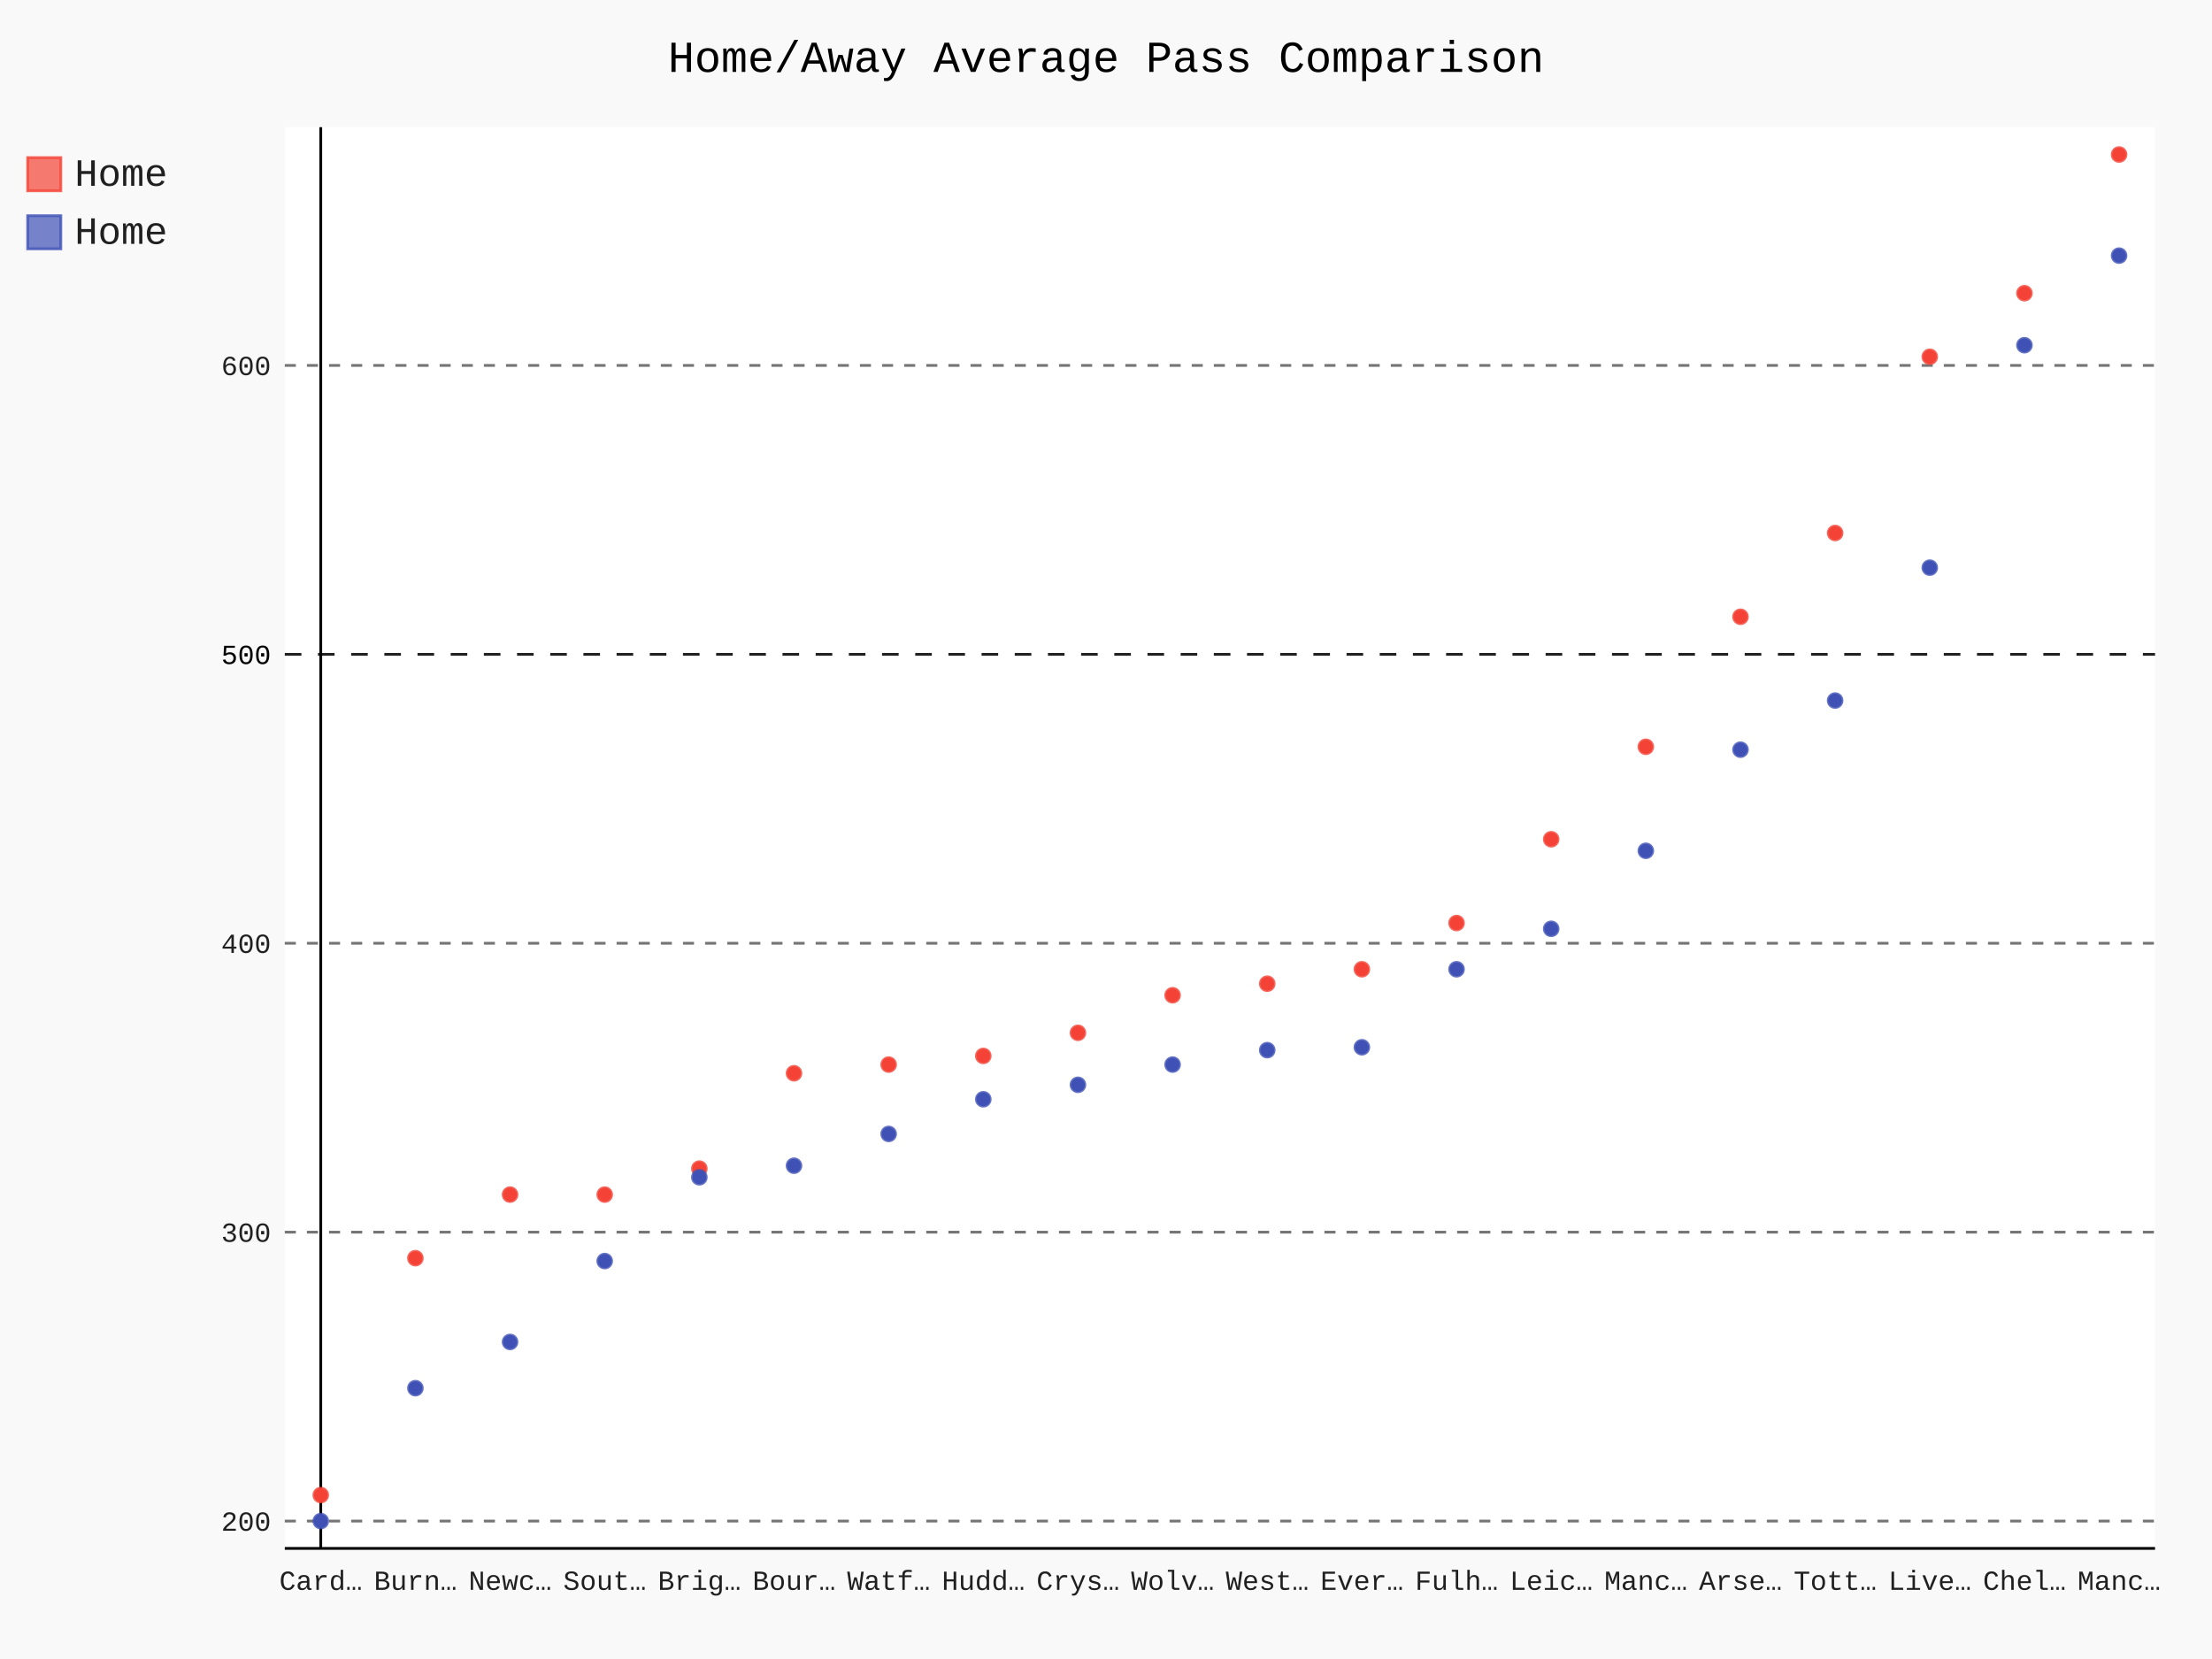
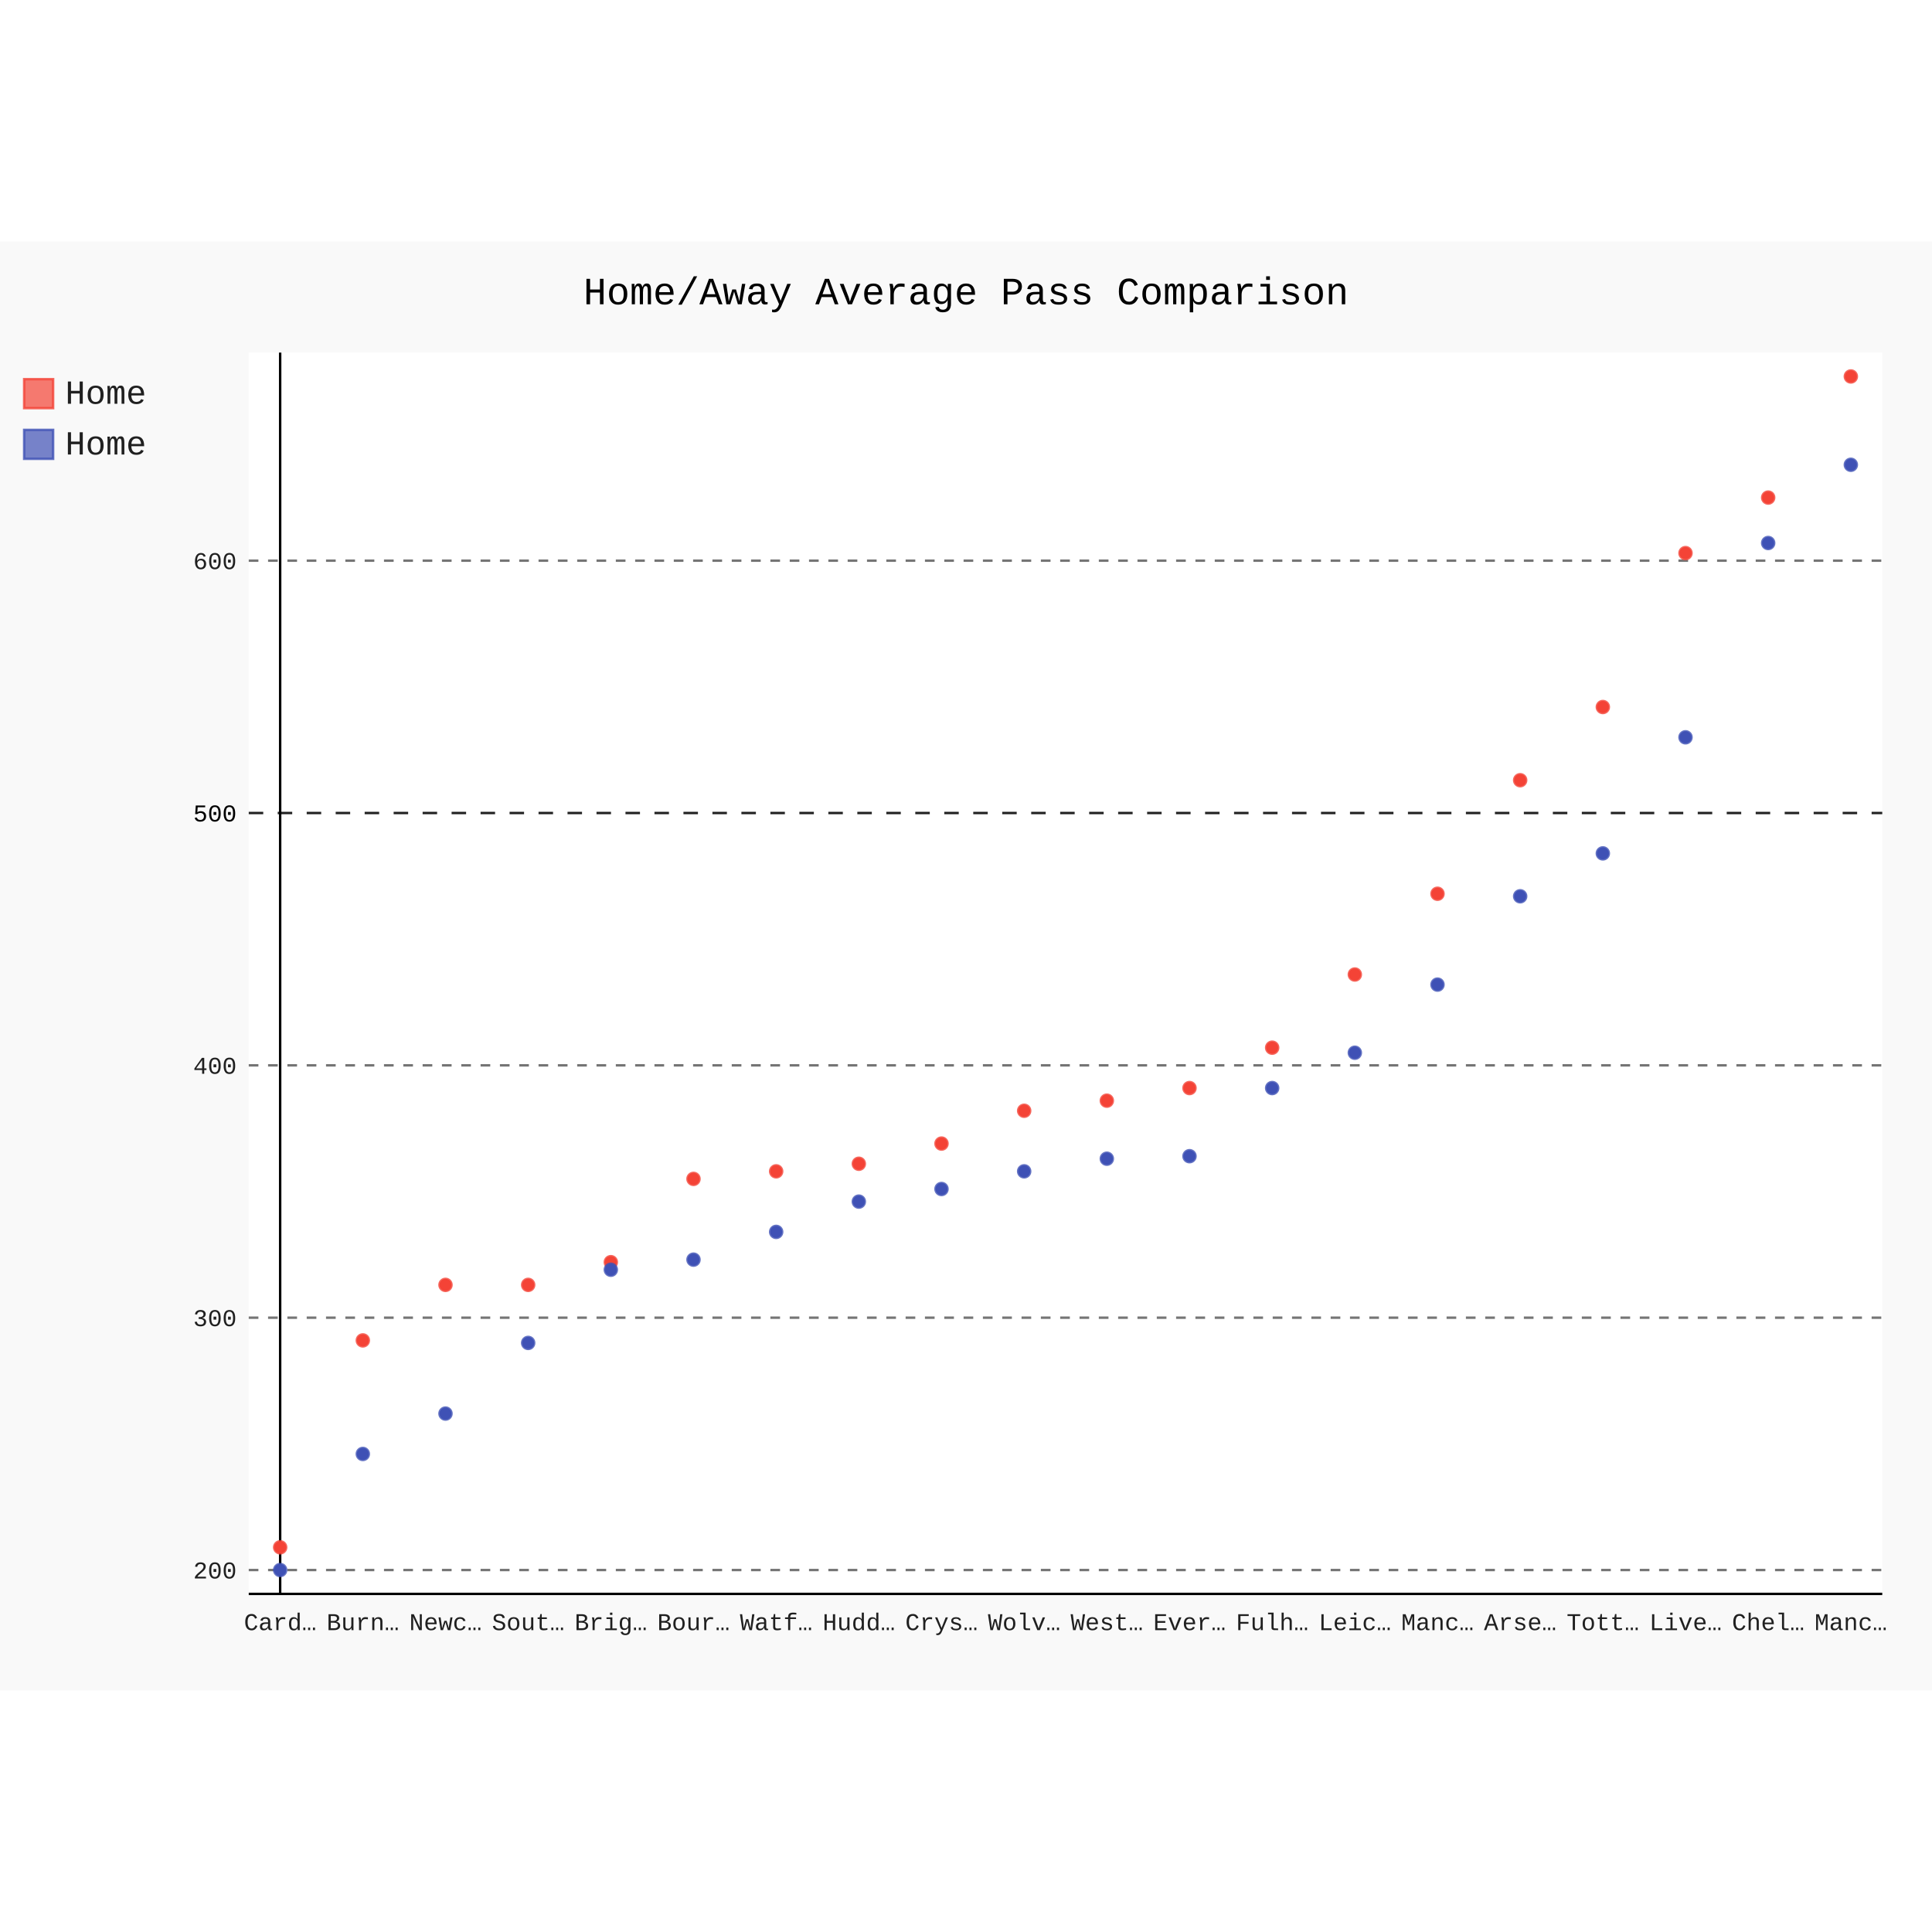
- <svg xmlns="http://www.w3.org/2000/svg" class="pygal-chart" id="chart-2c36a084-7618-4edd-9829-4f062c53000c" viewBox="0 0 800 600">
+ <svg xmlns="http://www.w3.org/2000/svg" class="pygal-chart" id="chart-2c36a084-7618-4edd-9829-4f062c53000c" viewBox="0 0 800 600" width="800" height="800">
  <defs>
    <style type="text/css">#chart-2c36a084-7618-4edd-9829-4f062c53000c{-webkit-user-select:none;-webkit-font-smoothing:antialiased;font-family:Consolas,"Liberation Mono",Menlo,Courier,monospace}#chart-2c36a084-7618-4edd-9829-4f062c53000c .title{font-family:Consolas,"Liberation Mono",Menlo,Courier,monospace;font-size:16px}#chart-2c36a084-7618-4edd-9829-4f062c53000c .legends .legend text{font-family:Consolas,"Liberation Mono",Menlo,Courier,monospace;font-size:14px}#chart-2c36a084-7618-4edd-9829-4f062c53000c .axis text{font-family:Consolas,"Liberation Mono",Menlo,Courier,monospace;font-size:10px}#chart-2c36a084-7618-4edd-9829-4f062c53000c .axis text.major{font-family:Consolas,"Liberation Mono",Menlo,Courier,monospace;font-size:10px}#chart-2c36a084-7618-4edd-9829-4f062c53000c .text-overlay text.value{font-family:Consolas,"Liberation Mono",Menlo,Courier,monospace;font-size:16px}#chart-2c36a084-7618-4edd-9829-4f062c53000c .text-overlay text.label{font-family:Consolas,"Liberation Mono",Menlo,Courier,monospace;font-size:10px}#chart-2c36a084-7618-4edd-9829-4f062c53000c .tooltip{font-family:Consolas,"Liberation Mono",Menlo,Courier,monospace;font-size:14px}#chart-2c36a084-7618-4edd-9829-4f062c53000c text.no_data{font-family:Consolas,"Liberation Mono",Menlo,Courier,monospace;font-size:64px}
#chart-2c36a084-7618-4edd-9829-4f062c53000c{background-color:rgba(249,249,249,1)}#chart-2c36a084-7618-4edd-9829-4f062c53000c path,#chart-2c36a084-7618-4edd-9829-4f062c53000c line,#chart-2c36a084-7618-4edd-9829-4f062c53000c rect,#chart-2c36a084-7618-4edd-9829-4f062c53000c circle{-webkit-transition:150ms;-moz-transition:150ms;transition:150ms}#chart-2c36a084-7618-4edd-9829-4f062c53000c .graph &gt; .background{fill:rgba(249,249,249,1)}#chart-2c36a084-7618-4edd-9829-4f062c53000c .plot &gt; .background{fill:rgba(255,255,255,1)}#chart-2c36a084-7618-4edd-9829-4f062c53000c .graph{fill:rgba(0,0,0,.87)}#chart-2c36a084-7618-4edd-9829-4f062c53000c text.no_data{fill:rgba(0,0,0,1)}#chart-2c36a084-7618-4edd-9829-4f062c53000c .title{fill:rgba(0,0,0,1)}#chart-2c36a084-7618-4edd-9829-4f062c53000c .legends .legend text{fill:rgba(0,0,0,.87)}#chart-2c36a084-7618-4edd-9829-4f062c53000c .legends .legend:hover text{fill:rgba(0,0,0,1)}#chart-2c36a084-7618-4edd-9829-4f062c53000c .axis .line{stroke:rgba(0,0,0,1)}#chart-2c36a084-7618-4edd-9829-4f062c53000c .axis .guide.line{stroke:rgba(0,0,0,.54)}#chart-2c36a084-7618-4edd-9829-4f062c53000c .axis .major.line{stroke:rgba(0,0,0,.87)}#chart-2c36a084-7618-4edd-9829-4f062c53000c .axis text.major{fill:rgba(0,0,0,1)}#chart-2c36a084-7618-4edd-9829-4f062c53000c .axis.y .guides:hover .guide.line,#chart-2c36a084-7618-4edd-9829-4f062c53000c .line-graph .axis.x .guides:hover .guide.line,#chart-2c36a084-7618-4edd-9829-4f062c53000c .stackedline-graph .axis.x .guides:hover .guide.line,#chart-2c36a084-7618-4edd-9829-4f062c53000c .xy-graph .axis.x .guides:hover .guide.line{stroke:rgba(0,0,0,1)}#chart-2c36a084-7618-4edd-9829-4f062c53000c .axis .guides:hover text{fill:rgba(0,0,0,1)}#chart-2c36a084-7618-4edd-9829-4f062c53000c .reactive{fill-opacity:.7;stroke-opacity:.8}#chart-2c36a084-7618-4edd-9829-4f062c53000c .ci{stroke:rgba(0,0,0,.87)}#chart-2c36a084-7618-4edd-9829-4f062c53000c .reactive.active,#chart-2c36a084-7618-4edd-9829-4f062c53000c .active .reactive{fill-opacity:.8;stroke-opacity:.9;stroke-width:4}#chart-2c36a084-7618-4edd-9829-4f062c53000c .ci .reactive.active{stroke-width:1.5}#chart-2c36a084-7618-4edd-9829-4f062c53000c .series text{fill:rgba(0,0,0,1)}#chart-2c36a084-7618-4edd-9829-4f062c53000c .tooltip rect{fill:rgba(255,255,255,1);stroke:rgba(0,0,0,1);-webkit-transition:opacity 150ms;-moz-transition:opacity 150ms;transition:opacity 150ms}#chart-2c36a084-7618-4edd-9829-4f062c53000c .tooltip .label{fill:rgba(0,0,0,.87)}#chart-2c36a084-7618-4edd-9829-4f062c53000c .tooltip .label{fill:rgba(0,0,0,.87)}#chart-2c36a084-7618-4edd-9829-4f062c53000c .tooltip .legend{font-size:.8em;fill:rgba(0,0,0,.54)}#chart-2c36a084-7618-4edd-9829-4f062c53000c .tooltip .x_label{font-size:.6em;fill:rgba(0,0,0,1)}#chart-2c36a084-7618-4edd-9829-4f062c53000c .tooltip .xlink{font-size:.5em;text-decoration:underline}#chart-2c36a084-7618-4edd-9829-4f062c53000c .tooltip .value{font-size:1.5em}#chart-2c36a084-7618-4edd-9829-4f062c53000c .bound{font-size:.5em}#chart-2c36a084-7618-4edd-9829-4f062c53000c .max-value{font-size:.75em;fill:rgba(0,0,0,.54)}#chart-2c36a084-7618-4edd-9829-4f062c53000c .map-element{fill:rgba(255,255,255,1);stroke:rgba(0,0,0,.54) !important}#chart-2c36a084-7618-4edd-9829-4f062c53000c .map-element .reactive{fill-opacity:inherit;stroke-opacity:inherit}#chart-2c36a084-7618-4edd-9829-4f062c53000c .color-0,#chart-2c36a084-7618-4edd-9829-4f062c53000c .color-0 a:visited{stroke:#F44336;fill:#F44336}#chart-2c36a084-7618-4edd-9829-4f062c53000c .color-1,#chart-2c36a084-7618-4edd-9829-4f062c53000c .color-1 a:visited{stroke:#3F51B5;fill:#3F51B5}#chart-2c36a084-7618-4edd-9829-4f062c53000c .text-overlay .color-0 text{fill:black}#chart-2c36a084-7618-4edd-9829-4f062c53000c .text-overlay .color-1 text{fill:black}
#chart-2c36a084-7618-4edd-9829-4f062c53000c text.no_data{text-anchor:middle}#chart-2c36a084-7618-4edd-9829-4f062c53000c .guide.line{fill:none}#chart-2c36a084-7618-4edd-9829-4f062c53000c .centered{text-anchor:middle}#chart-2c36a084-7618-4edd-9829-4f062c53000c .title{text-anchor:middle}#chart-2c36a084-7618-4edd-9829-4f062c53000c .legends .legend text{fill-opacity:1}#chart-2c36a084-7618-4edd-9829-4f062c53000c .axis.x text{text-anchor:middle}#chart-2c36a084-7618-4edd-9829-4f062c53000c .axis.x:not(.web) text[transform]{text-anchor:start}#chart-2c36a084-7618-4edd-9829-4f062c53000c .axis.x:not(.web) text[transform].backwards{text-anchor:end}#chart-2c36a084-7618-4edd-9829-4f062c53000c .axis.y text{text-anchor:end}#chart-2c36a084-7618-4edd-9829-4f062c53000c .axis.y text[transform].backwards{text-anchor:start}#chart-2c36a084-7618-4edd-9829-4f062c53000c .axis.y2 text{text-anchor:start}#chart-2c36a084-7618-4edd-9829-4f062c53000c .axis.y2 text[transform].backwards{text-anchor:end}#chart-2c36a084-7618-4edd-9829-4f062c53000c .axis .guide.line{stroke-dasharray:4,4}#chart-2c36a084-7618-4edd-9829-4f062c53000c .axis .major.guide.line{stroke-dasharray:6,6}#chart-2c36a084-7618-4edd-9829-4f062c53000c .horizontal .axis.y .guide.line,#chart-2c36a084-7618-4edd-9829-4f062c53000c .horizontal .axis.y2 .guide.line,#chart-2c36a084-7618-4edd-9829-4f062c53000c .vertical .axis.x .guide.line{opacity:0}#chart-2c36a084-7618-4edd-9829-4f062c53000c .horizontal .axis.always_show .guide.line,#chart-2c36a084-7618-4edd-9829-4f062c53000c .vertical .axis.always_show .guide.line{opacity:1 !important}#chart-2c36a084-7618-4edd-9829-4f062c53000c .axis.y .guides:hover .guide.line,#chart-2c36a084-7618-4edd-9829-4f062c53000c .axis.y2 .guides:hover .guide.line,#chart-2c36a084-7618-4edd-9829-4f062c53000c .axis.x .guides:hover .guide.line{opacity:1}#chart-2c36a084-7618-4edd-9829-4f062c53000c .axis .guides:hover text{opacity:1}#chart-2c36a084-7618-4edd-9829-4f062c53000c .nofill{fill:none}#chart-2c36a084-7618-4edd-9829-4f062c53000c .subtle-fill{fill-opacity:.2}#chart-2c36a084-7618-4edd-9829-4f062c53000c .dot{stroke-width:1px;fill-opacity:1}#chart-2c36a084-7618-4edd-9829-4f062c53000c .dot.active{stroke-width:5px}#chart-2c36a084-7618-4edd-9829-4f062c53000c .dot.negative{fill:transparent}#chart-2c36a084-7618-4edd-9829-4f062c53000c text,#chart-2c36a084-7618-4edd-9829-4f062c53000c tspan{stroke:none !important}#chart-2c36a084-7618-4edd-9829-4f062c53000c .series text.active{opacity:1}#chart-2c36a084-7618-4edd-9829-4f062c53000c .tooltip rect{fill-opacity:.95;stroke-width:.5}#chart-2c36a084-7618-4edd-9829-4f062c53000c .tooltip text{fill-opacity:1}#chart-2c36a084-7618-4edd-9829-4f062c53000c .showable{visibility:hidden}#chart-2c36a084-7618-4edd-9829-4f062c53000c .showable.shown{visibility:visible}#chart-2c36a084-7618-4edd-9829-4f062c53000c .gauge-background{fill:rgba(229,229,229,1);stroke:none}#chart-2c36a084-7618-4edd-9829-4f062c53000c .bg-lines{stroke:rgba(249,249,249,1);stroke-width:2px}</style>
  </defs>
  <g class="graph line-graph vertical">
    <rect class="background" height="600" width="800" x="0" y="0" />
    <g class="plot" transform="translate(103, 46)">
      <rect class="background" height="514" width="676.4" x="0" y="0" />
      <g class="axis y always_show">
        <path class="line" d="M0 514 h676.4" />
        <g class="guides">
          <path class="guide line" d="M0 504.115 h676.4" />
          <text class="" x="-5" y="507.615">200</text>
        </g>
        <g class="guides">
          <path class="guide line" d="M0 399.627 h676.4" />
          <text class="" x="-5" y="403.127">300</text>
        </g>
        <g class="guides">
          <path class="guide line" d="M0 295.138 h676.4" />
          <text class="" x="-5" y="298.638">400</text>
        </g>
        <g class="guides">
          <path class="major guide line" d="M0 190.65 h676.4" />
          <text class="major" x="-5" y="194.15">500</text>
        </g>
        <g class="guides">
          <path class="guide line" d="M0 86.161 h676.4" />
          <text class="" x="-5" y="89.661">600</text>
        </g>
      </g>
      <g class="axis x">
        <g class="guides">
          <path class="line" d="M13.008 0 v514" />
          <text class="" x="13.008" y="529.0">Card…</text>
        </g>
        <g class="guides">
          <path class="guide line" d="M47.238 0 v514" />
          <text class="" x="47.238" y="529.0">Burn…</text>
        </g>
        <g class="guides">
          <path class="guide line" d="M81.469 0 v514" />
          <text class="" x="81.469" y="529.0">Newc…</text>
        </g>
        <g class="guides">
          <path class="guide line" d="M115.7 0 v514" />
          <text class="" x="115.7" y="529.0">Sout…</text>
        </g>
        <g class="guides">
          <path class="guide line" d="M149.931 0 v514" />
          <text class="" x="149.931" y="529.0">Brig…</text>
        </g>
        <g class="guides">
          <path class="guide line" d="M184.162 0 v514" />
          <text class="" x="184.162" y="529.0">Bour…</text>
        </g>
        <g class="guides">
          <path class="guide line" d="M218.392 0 v514" />
          <text class="" x="218.392" y="529.0">Watf…</text>
        </g>
        <g class="guides">
          <path class="guide line" d="M252.623 0 v514" />
          <text class="" x="252.623" y="529.0">Hudd…</text>
        </g>
        <g class="guides">
          <path class="guide line" d="M286.854 0 v514" />
          <text class="" x="286.854" y="529.0">Crys…</text>
        </g>
        <g class="guides">
          <path class="guide line" d="M321.085 0 v514" />
          <text class="" x="321.085" y="529.0">Wolv…</text>
        </g>
        <g class="guides">
          <path class="guide line" d="M355.315 0 v514" />
          <text class="" x="355.315" y="529.0">West…</text>
        </g>
        <g class="guides">
          <path class="guide line" d="M389.546 0 v514" />
          <text class="" x="389.546" y="529.0">Ever…</text>
        </g>
        <g class="guides">
          <path class="guide line" d="M423.777 0 v514" />
          <text class="" x="423.777" y="529.0">Fulh…</text>
        </g>
        <g class="guides">
          <path class="guide line" d="M458.008 0 v514" />
          <text class="" x="458.008" y="529.0">Leic…</text>
        </g>
        <g class="guides">
          <path class="guide line" d="M492.238 0 v514" />
          <text class="" x="492.238" y="529.0">Manc…</text>
        </g>
        <g class="guides">
          <path class="guide line" d="M526.469 0 v514" />
          <text class="" x="526.469" y="529.0">Arse…</text>
        </g>
        <g class="guides">
          <path class="guide line" d="M560.7 0 v514" />
          <text class="" x="560.7" y="529.0">Tott…</text>
        </g>
        <g class="guides">
          <path class="guide line" d="M594.931 0 v514" />
          <text class="" x="594.931" y="529.0">Live…</text>
        </g>
        <g class="guides">
          <path class="guide line" d="M629.162 0 v514" />
          <text class="" x="629.162" y="529.0">Chel…</text>
        </g>
        <g class="guides">
          <path class="guide line" d="M663.392 0 v514" />
          <text class="" x="663.392" y="529.0">Manc…</text>
        </g>
      </g>
      <g class="series serie-0 color-0" />
      <g class="series serie-1 color-1" />
    </g>
    <g class="titles">
      <text class="title plot_title" x="400.0" y="26">Home/Away Average Pass Comparison</text>
    </g>
    <g class="plot overlay" transform="translate(103, 46)">
      <g class="series serie-0 color-0">
        <g class="dots">
          <circle class="dot reactive tooltip-trigger" cx="13.008" cy="494.711" r="2.5" />
        </g>
        <g class="dots">
          <circle class="dot reactive tooltip-trigger" cx="47.238" cy="409.031" r="2.5" />
        </g>
        <g class="dots">
          <circle class="dot reactive tooltip-trigger" cx="81.469" cy="386.043" r="2.5" />
        </g>
        <g class="dots">
          <circle class="dot reactive tooltip-trigger" cx="115.7" cy="386.043" r="2.5" />
        </g>
        <g class="dots">
          <circle class="dot reactive tooltip-trigger" cx="149.931" cy="376.639" r="2.5" />
        </g>
        <g class="dots">
          <circle class="dot reactive tooltip-trigger" cx="184.162" cy="342.158" r="2.5" />
        </g>
        <g class="dots">
          <circle class="dot reactive tooltip-trigger" cx="218.392" cy="339.023" r="2.5" />
        </g>
        <g class="dots">
          <circle class="dot reactive tooltip-trigger" cx="252.623" cy="335.889" r="2.5" />
        </g>
        <g class="dots">
          <circle class="dot reactive tooltip-trigger" cx="286.854" cy="327.53" r="2.5" />
        </g>
        <g class="dots">
          <circle class="dot reactive tooltip-trigger" cx="321.085" cy="313.946" r="2.5" />
        </g>
        <g class="dots">
          <circle class="dot reactive tooltip-trigger" cx="355.315" cy="309.767" r="2.5" />
        </g>
        <g class="dots">
          <circle class="dot reactive tooltip-trigger" cx="389.546" cy="304.542" r="2.5" />
        </g>
        <g class="dots">
          <circle class="dot reactive tooltip-trigger" cx="423.777" cy="287.824" r="2.5" />
        </g>
        <g class="dots">
          <circle class="dot reactive tooltip-trigger" cx="458.008" cy="257.522" r="2.5" />
        </g>
        <g class="dots">
          <circle class="dot reactive tooltip-trigger" cx="492.238" cy="224.086" r="2.5" />
        </g>
        <g class="dots">
          <circle class="dot reactive tooltip-trigger" cx="526.469" cy="177.066" r="2.5" />
        </g>
        <g class="dots">
          <circle class="dot reactive tooltip-trigger" cx="560.7" cy="146.765" r="2.5" />
        </g>
        <g class="dots">
          <circle class="dot reactive tooltip-trigger" cx="594.931" cy="83.027" r="2.5" />
        </g>
        <g class="dots">
          <circle class="dot reactive tooltip-trigger" cx="629.162" cy="60.039" r="2.5" />
        </g>
        <g class="dots">
          <circle class="dot reactive tooltip-trigger" cx="663.392" cy="9.885" r="2.5" />
        </g>
      </g>
      <g class="series serie-1 color-1">
        <g class="dots">
          <circle class="dot reactive tooltip-trigger" cx="13.008" cy="504.115" r="2.5" />
        </g>
        <g class="dots">
          <circle class="dot reactive tooltip-trigger" cx="47.238" cy="456.051" r="2.5" />
        </g>
        <g class="dots">
          <circle class="dot reactive tooltip-trigger" cx="81.469" cy="439.332" r="2.5" />
        </g>
        <g class="dots">
          <circle class="dot reactive tooltip-trigger" cx="115.7" cy="410.076" r="2.5" />
        </g>
        <g class="dots">
          <circle class="dot reactive tooltip-trigger" cx="149.931" cy="379.774" r="2.5" />
        </g>
        <g class="dots">
          <circle class="dot reactive tooltip-trigger" cx="184.162" cy="375.594" r="2.5" />
        </g>
        <g class="dots">
          <circle class="dot reactive tooltip-trigger" cx="218.392" cy="364.101" r="2.5" />
        </g>
        <g class="dots">
          <circle class="dot reactive tooltip-trigger" cx="252.623" cy="351.562" r="2.5" />
        </g>
        <g class="dots">
          <circle class="dot reactive tooltip-trigger" cx="286.854" cy="346.338" r="2.5" />
        </g>
        <g class="dots">
          <circle class="dot reactive tooltip-trigger" cx="321.085" cy="339.023" r="2.5" />
        </g>
        <g class="dots">
          <circle class="dot reactive tooltip-trigger" cx="355.315" cy="333.799" r="2.5" />
        </g>
        <g class="dots">
          <circle class="dot reactive tooltip-trigger" cx="389.546" cy="332.754" r="2.5" />
        </g>
        <g class="dots">
          <circle class="dot reactive tooltip-trigger" cx="423.777" cy="304.542" r="2.5" />
        </g>
        <g class="dots">
          <circle class="dot reactive tooltip-trigger" cx="458.008" cy="289.914" r="2.5" />
        </g>
        <g class="dots">
          <circle class="dot reactive tooltip-trigger" cx="492.238" cy="261.702" r="2.5" />
        </g>
        <g class="dots">
          <circle class="dot reactive tooltip-trigger" cx="526.469" cy="225.131" r="2.5" />
        </g>
        <g class="dots">
          <circle class="dot reactive tooltip-trigger" cx="560.7" cy="207.368" r="2.5" />
        </g>
        <g class="dots">
          <circle class="dot reactive tooltip-trigger" cx="594.931" cy="159.303" r="2.5" />
        </g>
        <g class="dots">
          <circle class="dot reactive tooltip-trigger" cx="629.162" cy="78.847" r="2.5" />
        </g>
        <g class="dots">
          <circle class="dot reactive tooltip-trigger" cx="663.392" cy="46.456" r="2.5" />
        </g>
      </g>
    </g>
    <g class="plot text-overlay" transform="translate(103, 46)">
      <g class="series serie-0 color-0" />
      <g class="series serie-1 color-1" />
    </g>
    <g class="plot tooltip-overlay" transform="translate(103, 46)">
      <g class="tooltip" style="opacity: 0" transform="translate(0 0)">
        <rect class="tooltip-box" height="0" rx="0" ry="0" width="0" />
        <g class="text" />
      </g>
    </g>
    <g class="legends" transform="translate(10, 56)">
      <g class="legend reactive activate-serie" id="activate-serie-0">
        <rect class="color-0 reactive" height="12" width="12" x="0.0" y="1.0" />
        <text x="17.0" y="11.2">Home</text>
      </g>
      <g class="legend reactive activate-serie" id="activate-serie-1">
        <rect class="color-1 reactive" height="12" width="12" x="0.0" y="22.0" />
        <text x="17.0" y="32.2">Home</text>
      </g>
    </g>
    <g class="legends" transform="translate(790, 56)" />
  </g>
</svg>
